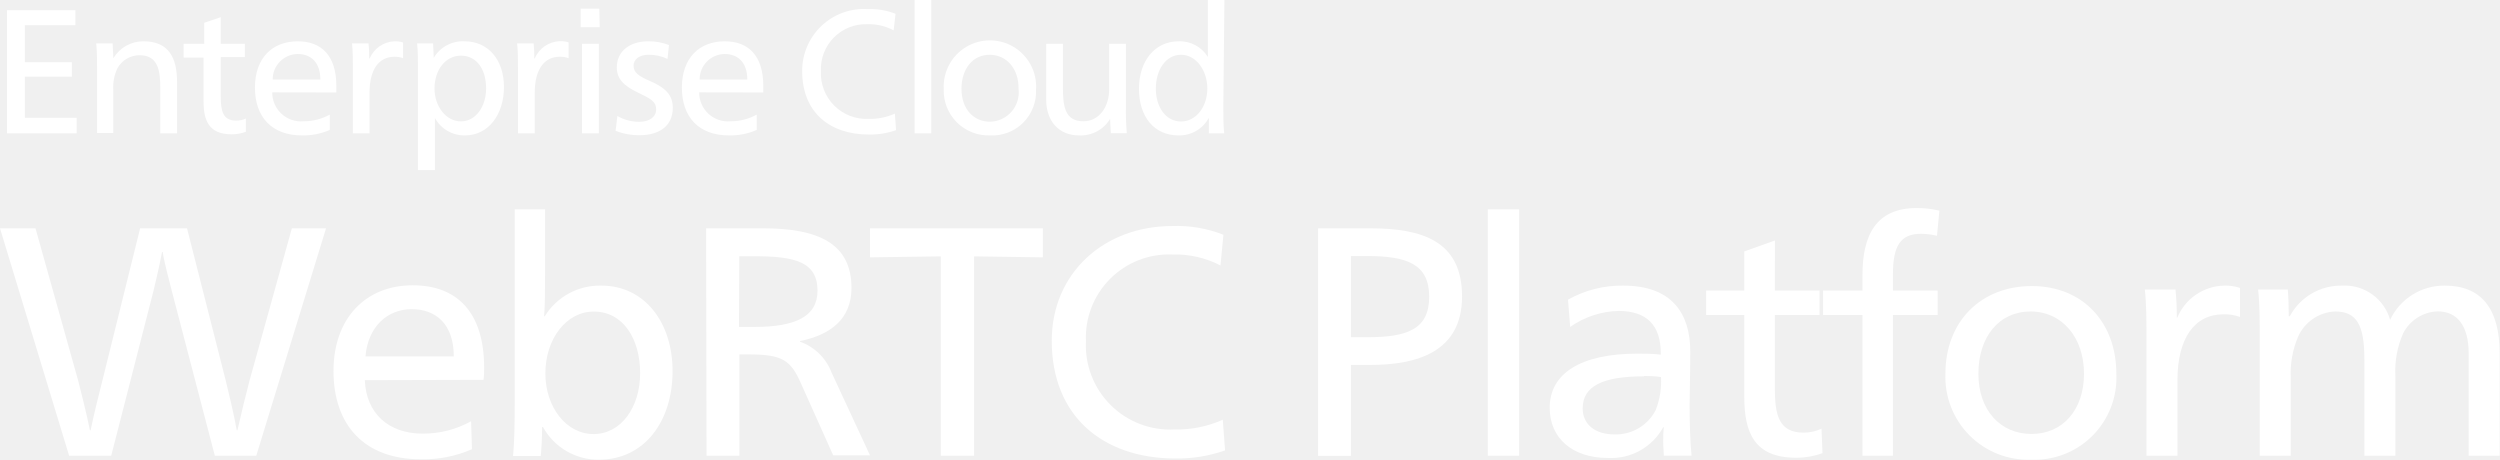
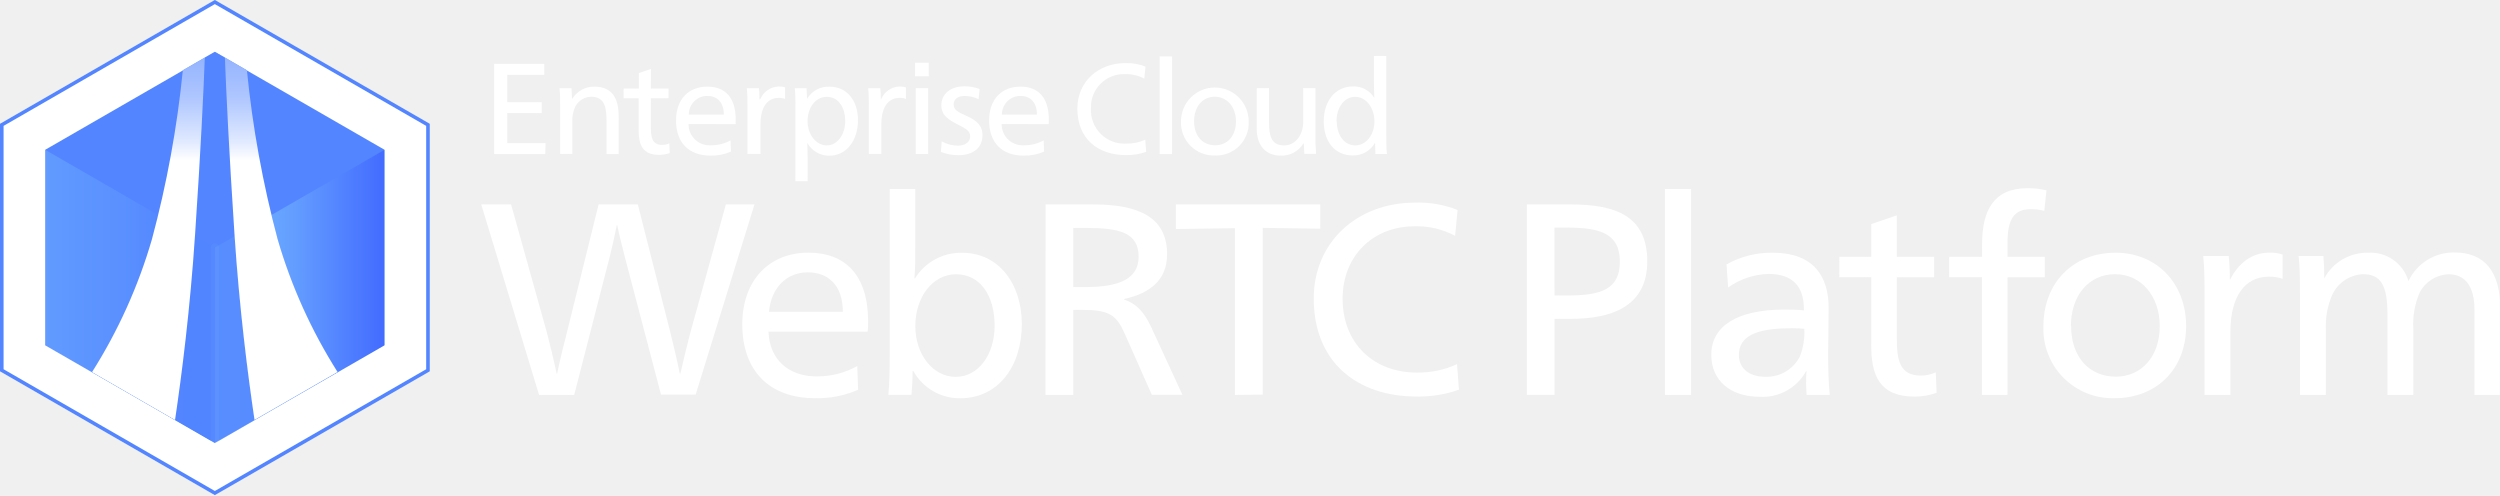
- <svg xmlns="http://www.w3.org/2000/svg" id="ECLWebRTC" width="228.19" height="41.96" viewBox="0 0 228.19 41.96">
+ <svg xmlns="http://www.w3.org/2000/svg" xmlns:xlink="http://www.w3.org/1999/xlink" width="391.33" height="77.5" viewBox="0 0 391.33 77.5">
  <defs>
-     <style>.cls-1{fill:#fff;}</style>
+     <style>.cls-1{isolation:isolate;}.cls-10,.cls-2{fill:#fff;}.cls-2{stroke:#5285ff;stroke-width:0.56px;}.cls-2,.cls-4{stroke-miterlimit:10;}.cls-3,.cls-7{fill:#5285ff;}.cls-4{fill:none;stroke:#fff;stroke-linecap:round;stroke-width:1.29px;opacity:0.24;}.cls-4,.cls-5,.cls-6{mix-blend-mode:overlay;}.cls-5{opacity:0.41;fill:url(#名称未設定グラデーション_12);}.cls-6{opacity:0.18;fill:url(#名称未設定グラデーション_12-2);}.cls-7{opacity:0.83;}.cls-8,.cls-9{mix-blend-mode:screen;}.cls-8{fill:url(#名称未設定グラデーション_91);}.cls-9{fill:url(#名称未設定グラデーション_91-2);}</style>
+     <linearGradient id="名称未設定グラデーション_12" x1="-26" y1="3385.92" x2="0.57" y2="3385.92" gradientTransform="translate(59.63 -3339.52)" gradientUnits="userSpaceOnUse">
+       <stop offset="0" stop-color="#fff" />
+       <stop offset="0.47" stop-color="#c1bebd" />
+       <stop offset="1" stop-color="#463d3a" />
+     </linearGradient>
+     <linearGradient id="名称未設定グラデーション_12-2" x1="-52.57" y1="3385.92" x2="-26" y2="3385.92" xlink:href="#名称未設定グラデーション_12" />
+     <linearGradient id="名称未設定グラデーション_91" x1="23.24" y1="73.09" x2="23.24" y2="0.25" gradientUnits="userSpaceOnUse">
+       <stop offset="0.66" stop-color="#fff" />
+       <stop offset="0.66" stop-color="#fdfdfd" />
+       <stop offset="0.7" stop-color="#d1d1d1" />
+       <stop offset="0.75" stop-color="#aaa" />
+       <stop offset="0.79" stop-color="#8b8b8b" />
+       <stop offset="0.84" stop-color="#737373" />
+       <stop offset="0.88" stop-color="#616161" />
+       <stop offset="0.94" stop-color="#575757" />
+       <stop offset="1" stop-color="#545454" />
+     </linearGradient>
+     <linearGradient id="名称未設定グラデーション_91-2" x1="400.81" y1="73.09" x2="400.81" y2="0.25" gradientTransform="matrix(-1, 0, 0, 1, 444.84, 0)" xlink:href="#名称未設定グラデーション_91" />
  </defs>
-   <g id="WebRTC_Platform" data-name="WebRTC Platform">
-     <path class="cls-1" d="M15.68,26.55C15.47,25.69,15,24,14.85,23h-.06c-.18,1-.54,2.56-.77,3.51L10.15,41.6H6.31L0,20.84H3.24l3.9,13.92c.18.65.83,3.3,1.07,4.52h.06c.24-1.22.89-3.84,1.07-4.52l3.45-13.92h4.28l3.54,13.92c.18.71.8,3.3,1,4.52h.06c.27-1.22.89-3.75,1.1-4.52l3.87-13.92h3.12L23.39,41.6H19.61Z" />
-     <path class="cls-1" d="M33.3,34.7c.12,3.06,2.2,4.88,5.27,4.88A9,9,0,0,0,43,38.45L43.08,41a11,11,0,0,1-4.7.92c-5.06,0-7.94-3.06-7.94-8.06,0-4.79,2.92-7.82,7.23-7.82,4,0,6.52,2.41,6.52,7.53,0,.3,0,.77-.06,1.1Zm8.12-2.17c0-2.92-1.61-4.31-3.84-4.31s-4,1.61-4.22,4.31Z" />
-     <path class="cls-1" d="M49.48,39c0,1-.06,2-.12,2.62H46.83c.12-1.28.15-3,.15-4.58V19.11h2.77v5.83c0,1.49,0,3-.09,3.93h.06a5.9,5.9,0,0,1,5.18-2.8c3.93,0,6.49,3.36,6.49,7.8,0,4.61-2.59,8.09-6.72,8.09a5.77,5.77,0,0,1-5.12-3Zm.3-4.91c0,3.06,1.9,5.53,4.4,5.53s4.25-2.44,4.25-5.56-1.55-5.62-4.22-5.62C51.71,28.42,49.78,30.92,49.78,34.08Z" />
-     <path class="cls-1" d="M64.45,20.84h5.21c5,0,8.06,1.37,8.06,5.44,0,2.83-1.9,4.28-4.7,4.85v.06A4.8,4.8,0,0,1,75.9,34l3.51,7.56H76.05L73.11,35c-.92-2.11-1.7-2.65-4.73-2.65h-.89V41.6h-3Zm3,9h1.43c3.66,0,5.74-.92,5.74-3.3,0-2.65-2.08-3.15-5.74-3.15H67.48Z" />
-     <path class="cls-1" d="M85.87,41.6V23.4l-6.46.09V20.84H95.19v2.65l-6.28-.09V41.6Z" />
-     <path class="cls-1" d="M111.4,24.23a8.93,8.93,0,0,0-4.4-1,7.58,7.58,0,0,0-7.88,7.91,7.69,7.69,0,0,0,8.09,8.06,10.15,10.15,0,0,0,4.4-.89l.21,2.8a13.16,13.16,0,0,1-4.61.74C100.66,41.81,96,38,96,31.1c0-6.16,4.76-10.47,11-10.47a11.53,11.53,0,0,1,4.67.8Z" />
-     <path class="cls-1" d="M125.06,20.84c4.76,0,8.39,1.16,8.39,6.22s-4.11,6.25-8.39,6.25h-1.75v8.3h-3V20.84Zm-1.75,9.94h1.49c3.63,0,5.65-.71,5.65-3.69s-2-3.72-5.68-3.72h-1.46Z" />
-     <path class="cls-1" d="M138.66,41.6H135.8V19.11h2.86Z" />
-     <path class="cls-1" d="M143.12,27.35a10,10,0,0,1,5.06-1.28c4.43,0,6.1,2.56,6.1,6,0,1.93-.06,4.31-.06,4.94,0,1.67.06,3.48.18,4.58h-2.53c0-.24-.06-.8-.06-1.25s0-.92.06-1.34h-.06a5.42,5.42,0,0,1-5.06,2.8c-3.21,0-5.3-1.79-5.3-4.58,0-3.15,2.86-4.94,8-4.94.62,0,1.46,0,2.14.09v-.12c0-2.56-1.28-3.87-3.87-3.87a8,8,0,0,0-4.4,1.46Zm6.93,7c-3.75,0-5.59.89-5.59,2.92,0,1.49,1.16,2.38,2.89,2.38a4.08,4.08,0,0,0,3.78-2.23,7.18,7.18,0,0,0,.48-3C151.27,34.35,150.74,34.32,150.06,34.32Z" />
-     <path class="cls-1" d="M162,26.52h4.08v2.23H162v6.66c0,2.41.33,4.08,2.62,4.08a3.86,3.86,0,0,0,1.64-.36l.09,2.23a6.82,6.82,0,0,1-2.41.42c-3.84,0-4.73-2.32-4.73-5.59V28.75h-3.48V26.52h3.48V22.95l2.8-1Z" />
-     <path class="cls-1" d="M176.8,21.52a6.49,6.49,0,0,0-1.46-.18c-1.87,0-2.56,1.1-2.56,3.69v1.49h4.08v2.23h-4.08V41.6H170V28.75h-3.6V26.52H170V25.09c0-3.63,1.25-6.1,4.94-6.1a8.29,8.29,0,0,1,2.08.24Z" />
-     <path class="cls-1" d="M193.17,34.11a7.48,7.48,0,0,1-7.8,7.85,7.56,7.56,0,0,1-7.8-7.85c0-4.76,3.24-8,7.88-8S193.17,29.41,193.17,34.11Zm-12.59,0c0,3.33,2,5.5,4.85,5.5s4.79-2.2,4.79-5.5-2-5.68-4.88-5.68S180.58,30.75,180.58,34.11Z" />
-     <path class="cls-1" d="M198.73,29A4.75,4.75,0,0,1,203,26.07a4.1,4.1,0,0,1,1.46.21v2.65a4.05,4.05,0,0,0-1.52-.24c-2.62,0-4.19,2.17-4.19,6V41.6h-2.83V30.92c0-1.61,0-3.21-.15-4.49h2.8a24.52,24.52,0,0,1,.12,2.56Z" />
-     <path class="cls-1" d="M209,28.87a5.31,5.31,0,0,1,4.79-2.8,4.31,4.31,0,0,1,4.37,3.12,5.46,5.46,0,0,1,5-3.12c3.3,0,5,2.08,5,6.19V41.6h-2.83V32.26c0-2.47-1-3.84-2.83-3.84a3.69,3.69,0,0,0-3.15,2,8.55,8.55,0,0,0-.71,3.9V41.6h-2.83V32.77c0-3.18-.74-4.34-2.68-4.34a3.88,3.88,0,0,0-3.39,2.35,8.54,8.54,0,0,0-.65,3.69V41.6h-2.83V30.92c0-1.61,0-3.21-.15-4.49h2.71c.06.65.09,1.67.09,2.44Z" />
-   </g>
-   <g id="Enterprise_Cloud" data-name="Enterprise Cloud">
-     <path class="cls-1" d="M7,12.17H.64V.93H6.88V2.3H2.27V5.68H6.56V7H2.27v3.75H7Z" />
-     <path class="cls-1" d="M10.37,5.28a3.17,3.17,0,0,1,2.73-1.51c2.32,0,3.06,1.53,3.06,3.7v4.7H14.63V8.11c0-1.61-.16-3.07-1.9-3.07a2.31,2.31,0,0,0-2,1.17,4,4,0,0,0-.39,2v3.93H8.86V6.39c0-.87,0-1.74-.08-2.43h1.5c0,.35.06.89.06,1.32Z" />
-     <path class="cls-1" d="M20.15,4h2.2V5.21h-2.2v3.6c0,1.3.18,2.2,1.41,2.2a2.08,2.08,0,0,0,.88-.19l0,1.21a3.68,3.68,0,0,1-1.3.23c-2.07,0-2.56-1.26-2.56-3v-4H16.76V4h1.88V2.08l1.51-.51Z" />
-     <path class="cls-1" d="M24.85,8.43a2.62,2.62,0,0,0,2.85,2.64,4.86,4.86,0,0,0,2.4-.61l0,1.4a6,6,0,0,1-2.54.5c-2.73,0-4.29-1.66-4.29-4.36s1.58-4.23,3.91-4.23c2.15,0,3.52,1.3,3.52,4.07,0,.16,0,.42,0,.6Zm4.39-1.17c0-1.58-.87-2.33-2.07-2.33a2.31,2.31,0,0,0-2.28,2.33Z" />
-     <path class="cls-1" d="M33.74,5.34A2.57,2.57,0,0,1,36,3.77a2.21,2.21,0,0,1,.79.11V5.31A2.18,2.18,0,0,0,36,5.18c-1.42,0-2.27,1.17-2.27,3.27v3.72H32.21V6.39c0-.87,0-1.74-.08-2.43h1.51a13.27,13.27,0,0,1,.06,1.38Z" />
-     <path class="cls-1" d="M38.15,6.39c0-.87,0-1.74-.08-2.43h1.46c0,.34.06.9.06,1.32h0a3.08,3.08,0,0,1,2.81-1.51C44.55,3.77,46,5.44,46,7.95s-1.43,4.41-3.55,4.41a3.08,3.08,0,0,1-2.75-1.58h0c0,.32,0,1.54,0,2v2.74H38.15Zm1.51,1.69c0,1.64,1.06,3,2.41,3s2.3-1.35,2.3-3c0-1.82-.9-3-2.3-3S39.66,6.37,39.66,8.08Z" />
-     <path class="cls-1" d="M48.81,5.34a2.57,2.57,0,0,1,2.3-1.58,2.21,2.21,0,0,1,.79.11V5.31a2.19,2.19,0,0,0-.82-.13c-1.41,0-2.27,1.17-2.27,3.27v3.72H47.28V6.39c0-.87,0-1.74-.08-2.43h1.51a13.27,13.27,0,0,1,.06,1.38Z" />
-     <path class="cls-1" d="M54.74,2.48H53V.79h1.7Zm-.08,9.69H53.12V4h1.54Z" />
-     <path class="cls-1" d="M56.35,10.59a4.07,4.07,0,0,0,2,.53c.88,0,1.54-.42,1.54-1.13s-.43-.95-1.7-1.56S56.3,7.19,56.3,6.15c0-1.48,1.19-2.38,2.86-2.38a5.13,5.13,0,0,1,1.9.34l-.13,1.27A3.87,3.87,0,0,0,59.18,5c-.76,0-1.35.37-1.35,1s.47.95,1.51,1.4c1.53.66,2.07,1.37,2.07,2.45,0,1.64-1.24,2.49-3,2.49a5.8,5.8,0,0,1-2.22-.4Z" />
-     <path class="cls-1" d="M63.82,8.43a2.62,2.62,0,0,0,2.85,2.64,4.86,4.86,0,0,0,2.4-.61l0,1.4a6,6,0,0,1-2.54.5c-2.73,0-4.29-1.66-4.29-4.36s1.58-4.23,3.91-4.23c2.15,0,3.52,1.3,3.52,4.07,0,.16,0,.42,0,.6Zm4.39-1.17c0-1.58-.87-2.33-2.07-2.33a2.31,2.31,0,0,0-2.28,2.33Z" />
-     <path class="cls-1" d="M81.57,2.77a4.82,4.82,0,0,0-2.38-.56,4.1,4.1,0,0,0-4.26,4.28,4.16,4.16,0,0,0,4.37,4.36,5.48,5.48,0,0,0,2.38-.48l.11,1.51a7.11,7.11,0,0,1-2.49.4c-3.54,0-6.08-2-6.08-5.79a5.64,5.64,0,0,1,6-5.66,6.23,6.23,0,0,1,2.52.43Z" />
-     <path class="cls-1" d="M85,12.17H83.48V0H85Z" />
-     <path class="cls-1" d="M94.56,8.11a4,4,0,0,1-4.21,4.25,4.09,4.09,0,0,1-4.21-4.25,4.22,4.22,0,1,1,8.43,0Zm-6.8,0c0,1.8,1.06,3,2.62,3a2.68,2.68,0,0,0,2.59-3C93,6.28,91.88,5,90.33,5S87.76,6.29,87.76,8.11Z" />
-     <path class="cls-1" d="M101.32,10.86a3.13,3.13,0,0,1-2.83,1.5c-1.83,0-3-1.29-3-3.28V4h1.53V8c0,1.71.18,3.07,1.87,3.07,1.45,0,2.35-1.34,2.35-2.9V4h1.53V9.7a23.48,23.48,0,0,0,.08,2.46h-1.46c0-.34-.06-.76-.06-1.3Z" />
-     <path class="cls-1" d="M111.66,9.69c0,.87,0,1.79.08,2.48h-1.4c0-.43,0-.89,0-1.42h0a3.06,3.06,0,0,1-2.78,1.61c-2.2,0-3.6-1.69-3.6-4.25s1.46-4.34,3.62-4.34a3,3,0,0,1,2.67,1.43h0c0-.51,0-1.24,0-2V0h1.51ZM105.5,8.09c0,1.71.93,3,2.3,3s2.4-1.34,2.4-3S109.18,5,107.8,5,105.5,6.36,105.5,8.09Z" />
+   <g class="cls-1">
+     <g id="Enterprise_Cloud_WebRTC_Platform" data-name="Enterprise Cloud WebRTC Platform">
+       <polygon class="cls-2" points="0.28 19.54 0.28 57.96 33.63 77.18 66.99 57.96 66.99 19.54 33.63 0.32 0.28 19.54" />
+       <polygon class="cls-3" points="7.07 23.45 7.07 54.05 33.63 69.36 60.2 54.05 60.2 23.45 33.63 8.14 7.07 23.45" />
+       <line class="cls-4" x1="33.63" y1="38.75" x2="33.63" y2="69.36" />
+       <polygon class="cls-5" points="60.2 23.45 33.63 38.75 33.63 69.36 60.2 54.05 60.2 23.45" />
+       <polygon class="cls-6" points="7.07 23.45 33.63 38.75 33.63 69.36 7.07 54.05 7.07 23.45" />
+       <path class="cls-7" d="M35.2,9l-1.57-.9L32.06,9c-.21,5.33-.64,14.57-1.5,27.62-.77,11.69-2.09,22-3.14,29.11l6.21,3.58,6.21-3.58c-1.05-7.08-2.37-17.42-3.14-29.11C35.84,23.61,35.41,14.37,35.2,9Z" />
+       <path class="cls-3" d="M32.06,9l-3.44,2a165.32,165.32,0,0,1-4.84,26.46,81.16,81.16,0,0,1-9.38,20.79l13,7.5c1.05-7.08,2.37-17.42,3.14-29.11C31.42,23.61,31.86,14.37,32.06,9Z" />
+       <path class="cls-8" d="M32.06,9l-3.44,2a165.32,165.32,0,0,1-4.84,26.46,81.16,81.16,0,0,1-9.38,20.79l13,7.5c1.05-7.08,2.37-17.42,3.14-29.11C31.42,23.61,31.86,14.37,32.06,9Z" />
+       <path class="cls-3" d="M38.65,11,35.2,9c.21,5.33.64,14.57,1.5,27.62.77,11.69,2.09,22,3.14,29.11l13-7.5a81.16,81.16,0,0,1-9.38-20.79A165.31,165.31,0,0,1,38.65,11Z" />
+       <path class="cls-9" d="M38.65,11,35.2,9c.21,5.33.64,14.57,1.5,27.62.77,11.69,2.09,22,3.14,29.11l13-7.5a81.16,81.16,0,0,1-9.38-20.79A165.31,165.31,0,0,1,38.65,11Z" />
+       <path class="cls-10" d="M97.81,40.24c-.3-1.24-.94-3.62-1.19-5h-.08c-.26,1.41-.77,3.67-1.11,5L89.88,61.82h-5.5L75.33,32H80l5.59,20c.26.94,1.19,4.73,1.54,6.48h.08c.34-1.75,1.28-5.5,1.54-6.48l4.95-20h6.14l5.08,20c.26,1,1.15,4.73,1.49,6.48h.09c.38-1.75,1.28-5.37,1.58-6.48l5.54-20h4.48l-9.21,29.77h-5.42Z" />
+       <path class="cls-10" d="M120.29,51.92c.17,4.39,3.16,7,7.55,7a12.9,12.9,0,0,0,6.35-1.62l.13,3.71a15.82,15.82,0,0,1-6.74,1.32c-7.25,0-11.39-4.39-11.39-11.56,0-6.87,4.18-11.22,10.36-11.22,5.71,0,9.34,3.45,9.34,10.79,0,.43,0,1.11-.09,1.58Zm11.64-3.11c0-4.18-2.3-6.18-5.5-6.18s-5.71,2.3-6.06,6.18Z" />
+       <path class="cls-10" d="M142.85,58.06c0,1.37-.09,2.9-.17,3.75h-3.62c.17-1.83.21-4.26.21-6.57V29.58h4v8.36c0,2.13,0,4.26-.13,5.63h.09a8.45,8.45,0,0,1,7.42-4c5.63,0,9.3,4.82,9.3,11.17,0,6.61-3.71,11.6-9.64,11.6a8.27,8.27,0,0,1-7.34-4.26Zm.43-7c0,4.39,2.73,7.93,6.31,7.93s6.1-3.5,6.1-8c0-4.69-2.22-8.06-6.06-8.06C146,42.93,143.28,46.51,143.28,51Z" />
+       <path class="cls-10" d="M163.67,32h7.46c7.12,0,11.56,2,11.56,7.8,0,4.05-2.73,6.14-6.74,7v.08c2,.68,3.11,2,4.14,4.09l5,10.83H180.3l-4.22-9.51c-1.32-3-2.43-3.79-6.78-3.79H168V61.82h-4.35ZM168,44.93h2c5.25,0,8.23-1.32,8.23-4.73,0-3.8-3-4.52-8.23-4.52h-2Z" />
+       <path class="cls-10" d="M193.31,61.82V35.72l-9.25.13V32h22.6v3.8l-9-.13v26.1Z" />
+       <path class="cls-10" d="M227.77,36.91a12.79,12.79,0,0,0-6.31-1.49c-6.65,0-11.3,4.73-11.3,11.34,0,7,4.86,11.56,11.6,11.56A14.54,14.54,0,0,0,228.07,57l.3,4a18.85,18.85,0,0,1-6.61,1.07c-9.38,0-16.12-5.42-16.12-15.35,0-8.83,6.82-15,15.82-15a16.53,16.53,0,0,1,6.7,1.15Z" />
+       <path class="cls-10" d="M245.85,32c6.82,0,12,1.66,12,8.91s-5.89,9-12,9h-2.52v11.9H239V32Zm-2.52,14.25h2.13c5.2,0,8.1-1,8.1-5.29s-2.9-5.33-8.15-5.33h-2.09Z" />
+       <path class="cls-10" d="M264.71,61.82h-4.09V29.58h4.09Z" />
+       <path class="cls-10" d="M270.25,41.39a14.32,14.32,0,0,1,7.25-1.83c6.35,0,8.74,3.67,8.74,8.61,0,2.77-.08,6.18-.08,7.08,0,2.39.08,5,.26,6.57h-3.63c0-.34-.08-1.15-.08-1.79s0-1.32.08-1.92h-.08a7.77,7.77,0,0,1-7.25,4c-4.61,0-7.59-2.56-7.59-6.57,0-4.52,4.09-7.08,11.43-7.08.9,0,2.09,0,3.07.13v-.17c0-3.67-1.83-5.54-5.54-5.54A11.39,11.39,0,0,0,270.51,45Zm9.94,10c-5.37,0-8,1.28-8,4.18,0,2.13,1.66,3.41,4.14,3.41a5.84,5.84,0,0,0,5.42-3.2,10.29,10.29,0,0,0,.68-4.31C281.94,51.41,281.17,51.37,280.19,51.37Z" />
+       <path class="cls-10" d="M296.91,40.2h5.84v3.2h-5.84v9.55c0,3.45.47,5.84,3.75,5.84a5.52,5.52,0,0,0,2.35-.51l.13,3.2a9.78,9.78,0,0,1-3.45.6c-5.5,0-6.78-3.33-6.78-8V43.39h-5V40.2h5V35.08l4-1.37Z" />
+       <path class="cls-10" d="M320,33a9.29,9.29,0,0,0-2.09-.26c-2.69,0-3.67,1.58-3.67,5.29V40.2h5.84v3.2h-5.84V61.82h-4V43.39H305.1V40.2h5.16v-2c0-5.2,1.79-8.74,7.08-8.74a11.89,11.89,0,0,1,3,.34Z" />
+       <path class="cls-10" d="M342.2,51.07c0,6.65-4.61,11.26-11.17,11.26a10.84,10.84,0,0,1-11.17-11.26c0-6.82,4.65-11.51,11.3-11.51C337.59,39.56,342.2,44.33,342.2,51.07Zm-18,0c0,4.78,2.81,7.89,7,7.89,4,0,6.87-3.16,6.87-7.89s-2.9-8.15-7-8.15S324.16,46.25,324.16,51.07Z" />
+       <path class="cls-10" d="M349.11,43.73c1.24-2.47,3.33-4.18,6.1-4.18a5.86,5.86,0,0,1,2.09.3v3.8a5.8,5.8,0,0,0-2.17-.34c-3.75,0-6,3.11-6,8.66v9.85h-4.05V46.51c0-2.3,0-4.61-.21-6.44h4a35.17,35.17,0,0,1,.17,3.67Z" />
+       <path class="cls-10" d="M363.83,43.56a7.61,7.61,0,0,1,6.87-4A6.18,6.18,0,0,1,377,44a7.82,7.82,0,0,1,7.21-4.48c4.73,0,7.17,3,7.17,8.87V61.82h-4.05V48.43c0-3.54-1.41-5.5-4.05-5.5a5.29,5.29,0,0,0-4.52,2.86,12.26,12.26,0,0,0-1,5.59V61.82h-4.05V49.15c0-4.56-1.07-6.23-3.84-6.23a5.56,5.56,0,0,0-4.86,3.37,12.24,12.24,0,0,0-.94,5.29V61.82h-4.05V46.51c0-2.3,0-4.61-.21-6.44h3.88c.08.94.13,2.39.13,3.5Z" />
+       <path class="cls-10" d="M85.35,24.12h-8V10h7.85v1.72h-5.8V16h5.4v1.7h-5.4v4.71h6Z" />
+       <path class="cls-10" d="M89.58,15.46A4,4,0,0,1,93,13.56c2.91,0,3.84,1.92,3.84,4.65v5.91H94.94V19c0-2-.2-3.86-2.39-3.86a2.91,2.91,0,0,0-2.47,1.48,5.06,5.06,0,0,0-.49,2.55v4.93H87.68V16.86c0-1.09,0-2.18-.1-3.05h1.88c0,.45.08,1.11.08,1.66Z" />
+       <path class="cls-10" d="M101.88,13.86h2.77v1.52h-2.77v4.53c0,1.64.22,2.77,1.78,2.77a2.62,2.62,0,0,0,1.11-.24l.06,1.52a4.64,4.64,0,0,1-1.64.28c-2.61,0-3.22-1.58-3.22-3.8V15.38H97.61V13.86H100V11.44l1.9-.65Z" />
+       <path class="cls-10" d="M107.78,19.42a3.29,3.29,0,0,0,3.58,3.32,6.12,6.12,0,0,0,3-.77l.06,1.76a7.51,7.51,0,0,1-3.2.63c-3.44,0-5.4-2.08-5.4-5.48s2-5.32,4.91-5.32c2.71,0,4.43,1.64,4.43,5.12,0,.2,0,.53,0,.75Zm5.52-1.48c0-2-1.09-2.93-2.61-2.93a2.9,2.9,0,0,0-2.87,2.93Z" />
+       <path class="cls-10" d="M119,15.54a3.23,3.23,0,0,1,2.89-2,2.78,2.78,0,0,1,1,.14v1.8a2.75,2.75,0,0,0-1-.16c-1.78,0-2.85,1.48-2.85,4.11v4.67H117V16.86c0-1.09,0-2.18-.1-3.05h1.9a16.67,16.67,0,0,1,.08,1.74Z" />
+       <path class="cls-10" d="M124.51,16.86c0-1.09,0-2.18-.1-3.05h1.84c0,.42.08,1.13.08,1.66h0a3.88,3.88,0,0,1,3.54-1.9c2.65,0,4.43,2.1,4.43,5.26s-1.8,5.54-4.47,5.54a3.88,3.88,0,0,1-3.46-2h0c0,.4.06,1.94.06,2.55v3.44h-1.92Zm1.9,2.12c0,2.06,1.33,3.78,3,3.78s2.89-1.7,2.89-3.78c0-2.29-1.13-3.82-2.89-3.82S126.41,16.84,126.41,19Z" />
+       <path class="cls-10" d="M137.92,15.54a3.23,3.23,0,0,1,2.89-2,2.79,2.79,0,0,1,1,.14v1.8a2.75,2.75,0,0,0-1-.16c-1.78,0-2.85,1.48-2.85,4.11v4.67H136V16.86c0-1.09,0-2.18-.1-3.05h1.9a16.67,16.67,0,0,1,.08,1.74Z" />
+       <path class="cls-10" d="M145.38,11.94h-2.14V9.82h2.14Zm-.1,12.17h-1.94V13.8h1.94Z" />
+       <path class="cls-10" d="M147.41,22.13a5.12,5.12,0,0,0,2.51.67c1.11,0,1.94-.53,1.94-1.42s-.55-1.19-2.14-2-2.37-1.56-2.37-2.87c0-1.86,1.5-3,3.6-3a6.45,6.45,0,0,1,2.39.42l-.16,1.6a4.86,4.86,0,0,0-2.2-.51c-1,0-1.7.47-1.7,1.31s.59,1.19,1.9,1.76c1.92.83,2.61,1.72,2.61,3.07,0,2.06-1.56,3.13-3.72,3.13a7.3,7.3,0,0,1-2.79-.51Z" />
+       <path class="cls-10" d="M156.79,19.42a3.29,3.29,0,0,0,3.58,3.32,6.11,6.11,0,0,0,3-.77l.06,1.76a7.51,7.51,0,0,1-3.2.63c-3.44,0-5.4-2.08-5.4-5.48s2-5.32,4.91-5.32c2.71,0,4.43,1.64,4.43,5.12,0,.2,0,.53,0,.75Zm5.52-1.48c0-2-1.09-2.93-2.61-2.93a2.9,2.9,0,0,0-2.87,2.93Z" />
+       <path class="cls-10" d="M179.12,12.31a6.07,6.07,0,0,0-3-.71A5.16,5.16,0,0,0,170.77,17a5.23,5.23,0,0,0,5.5,5.48,6.9,6.9,0,0,0,3-.61l.14,1.9a9,9,0,0,1-3.13.51c-4.45,0-7.64-2.57-7.64-7.28,0-4.19,3.24-7.12,7.5-7.12a7.84,7.84,0,0,1,3.17.55Z" />
+       <path class="cls-10" d="M183.47,24.12h-1.94V8.83h1.94Z" />
+       <path class="cls-10" d="M195.46,19a5.09,5.09,0,0,1-5.3,5.34,5.14,5.14,0,0,1-5.3-5.34,5.3,5.3,0,1,1,10.6,0Zm-8.55,0c0,2.27,1.33,3.74,3.3,3.74s3.26-1.5,3.26-3.74-1.38-3.86-3.32-3.86S186.91,16.73,186.91,19Z" />
+       <path class="cls-10" d="M204,22.48a3.94,3.94,0,0,1-3.56,1.88c-2.31,0-3.72-1.62-3.72-4.13V13.8h1.92v5.1c0,2.14.22,3.86,2.35,3.86,1.82,0,3-1.68,3-3.64V13.8h1.92V21a29.49,29.49,0,0,0,.1,3.09h-1.84c0-.42-.08-1-.08-1.64Z" />
+       <path class="cls-10" d="M217,21c0,1.09,0,2.24.1,3.11H215.3c0-.55-.06-1.11-.06-1.78h0a3.85,3.85,0,0,1-3.5,2c-2.77,0-4.53-2.12-4.53-5.34s1.84-5.46,4.55-5.46a3.71,3.71,0,0,1,3.36,1.8h0c0-.65-.06-1.56-.06-2.57v-4H217Zm-7.75-2c0,2.14,1.17,3.76,2.89,3.76s3-1.68,3-3.76-1.27-3.84-3-3.84S209.21,16.81,209.21,19Z" />
+     </g>
  </g>
</svg>
